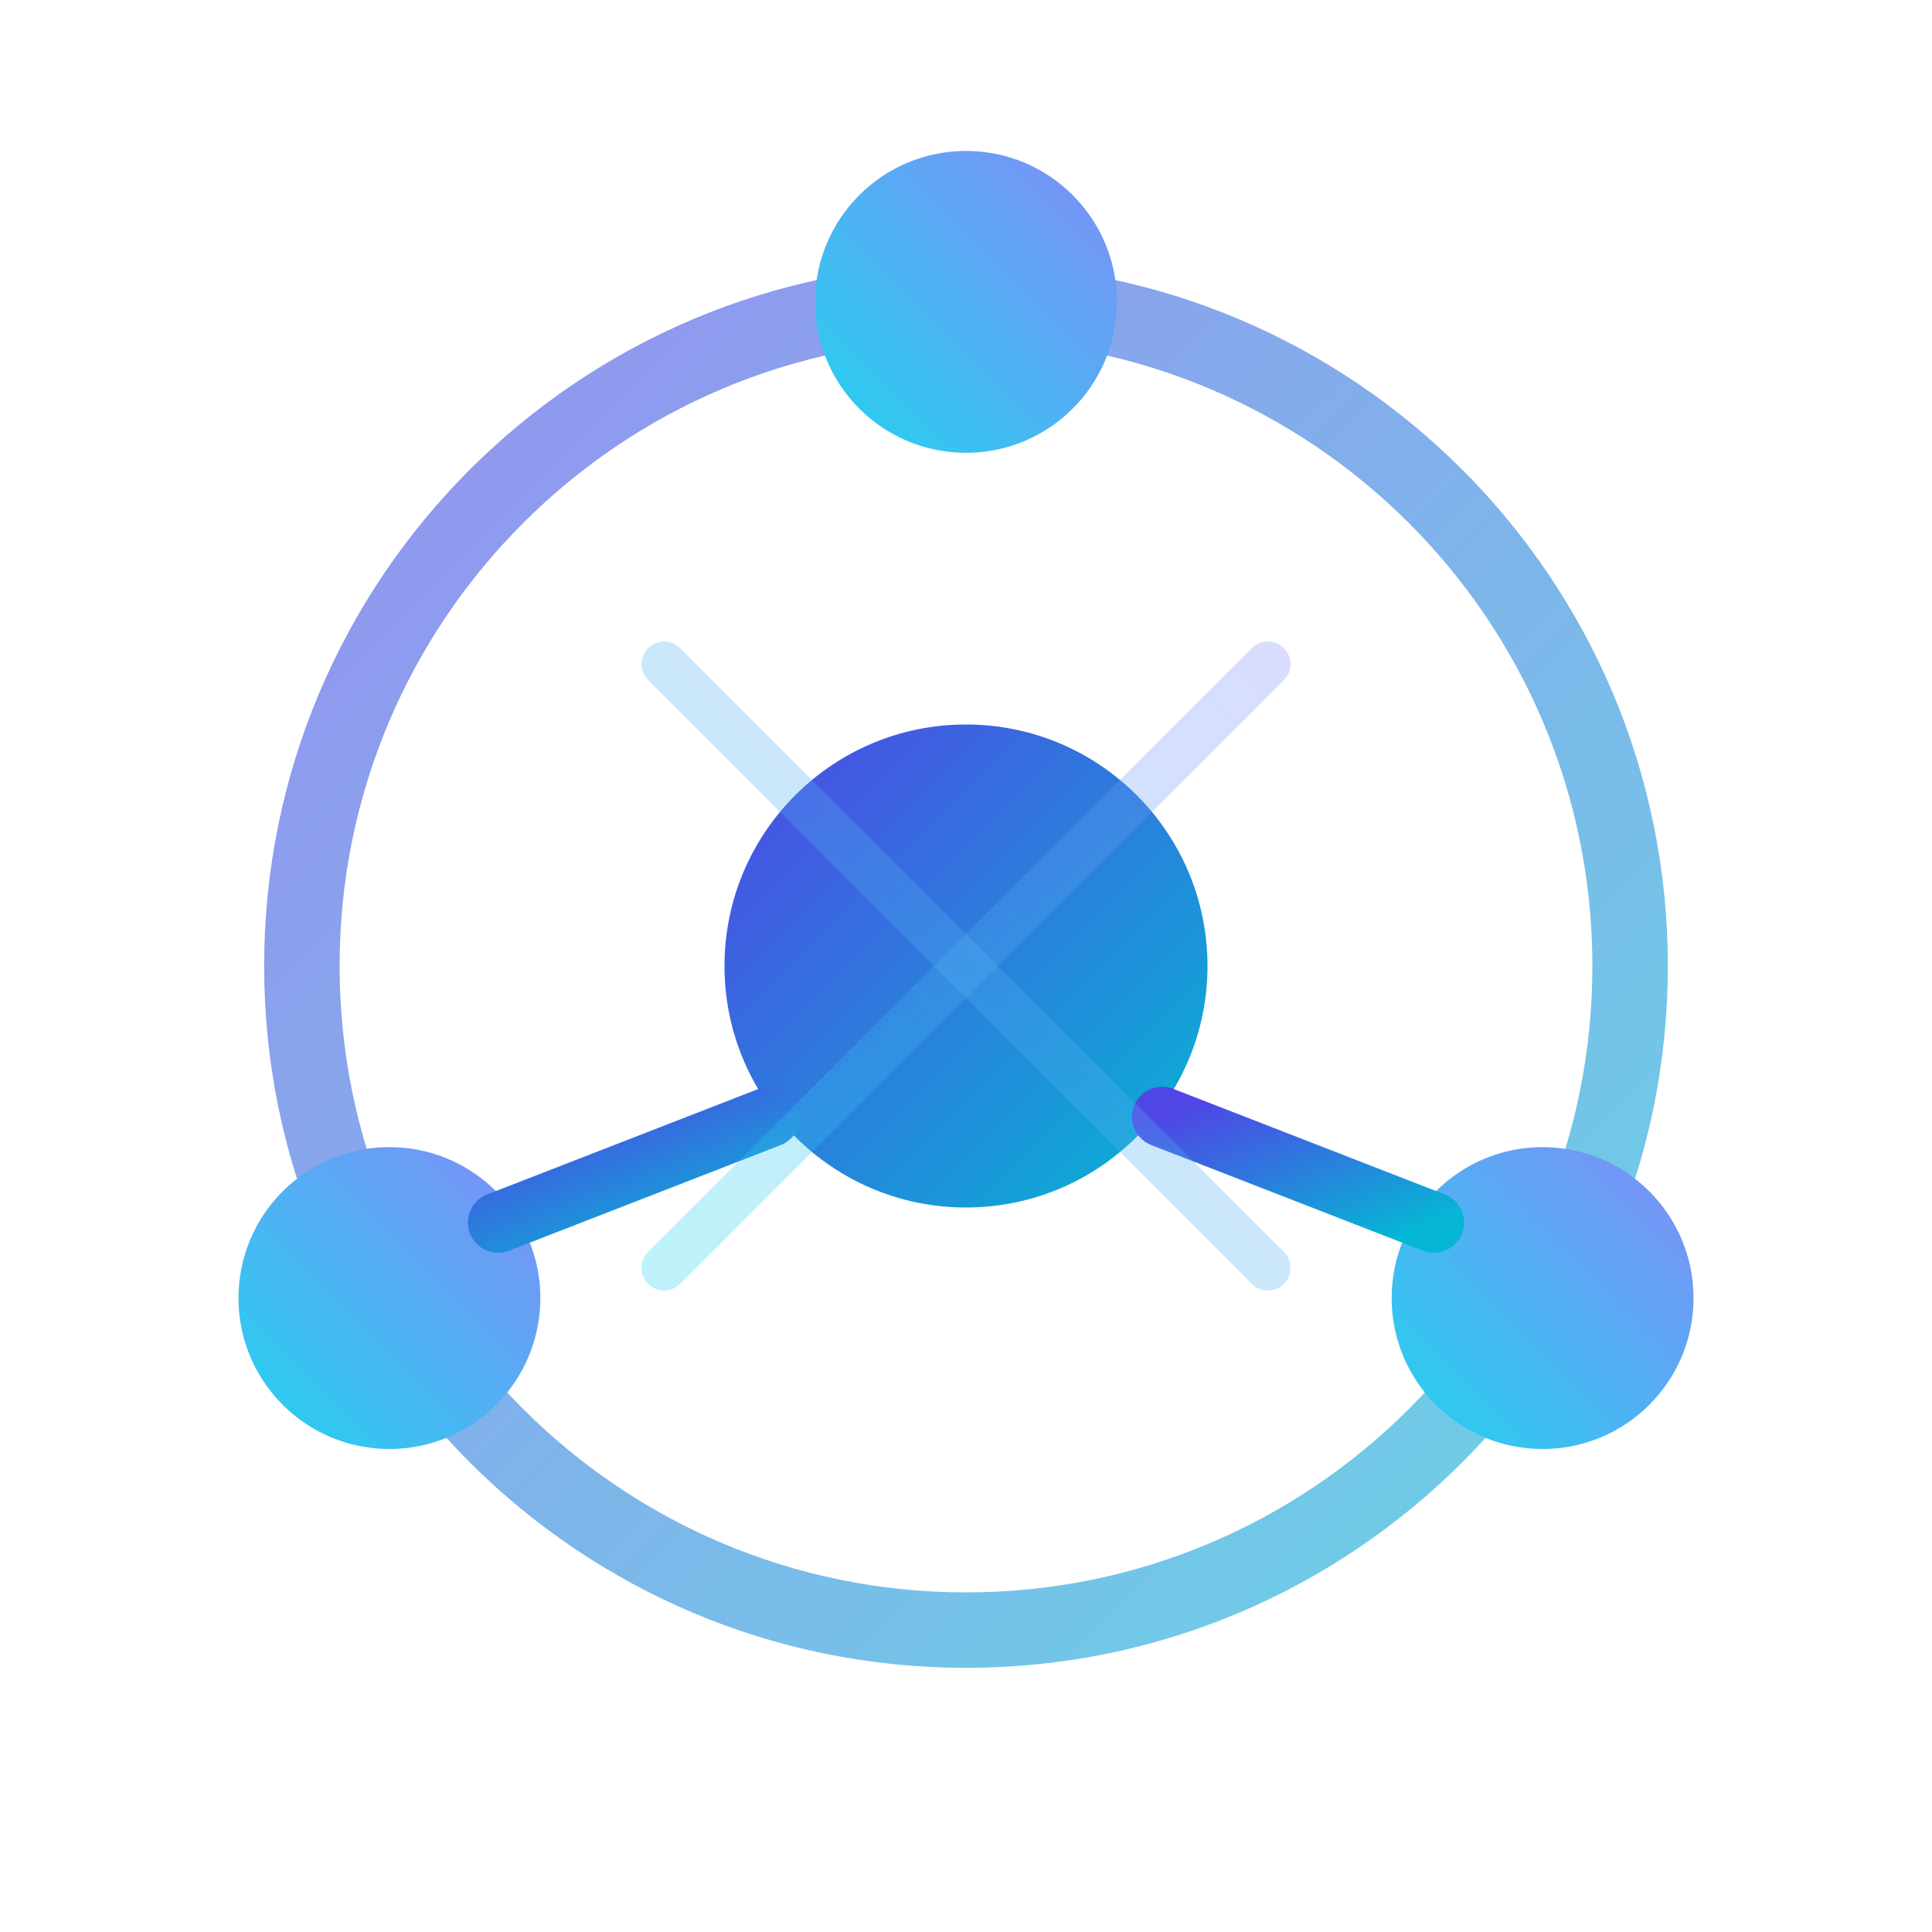
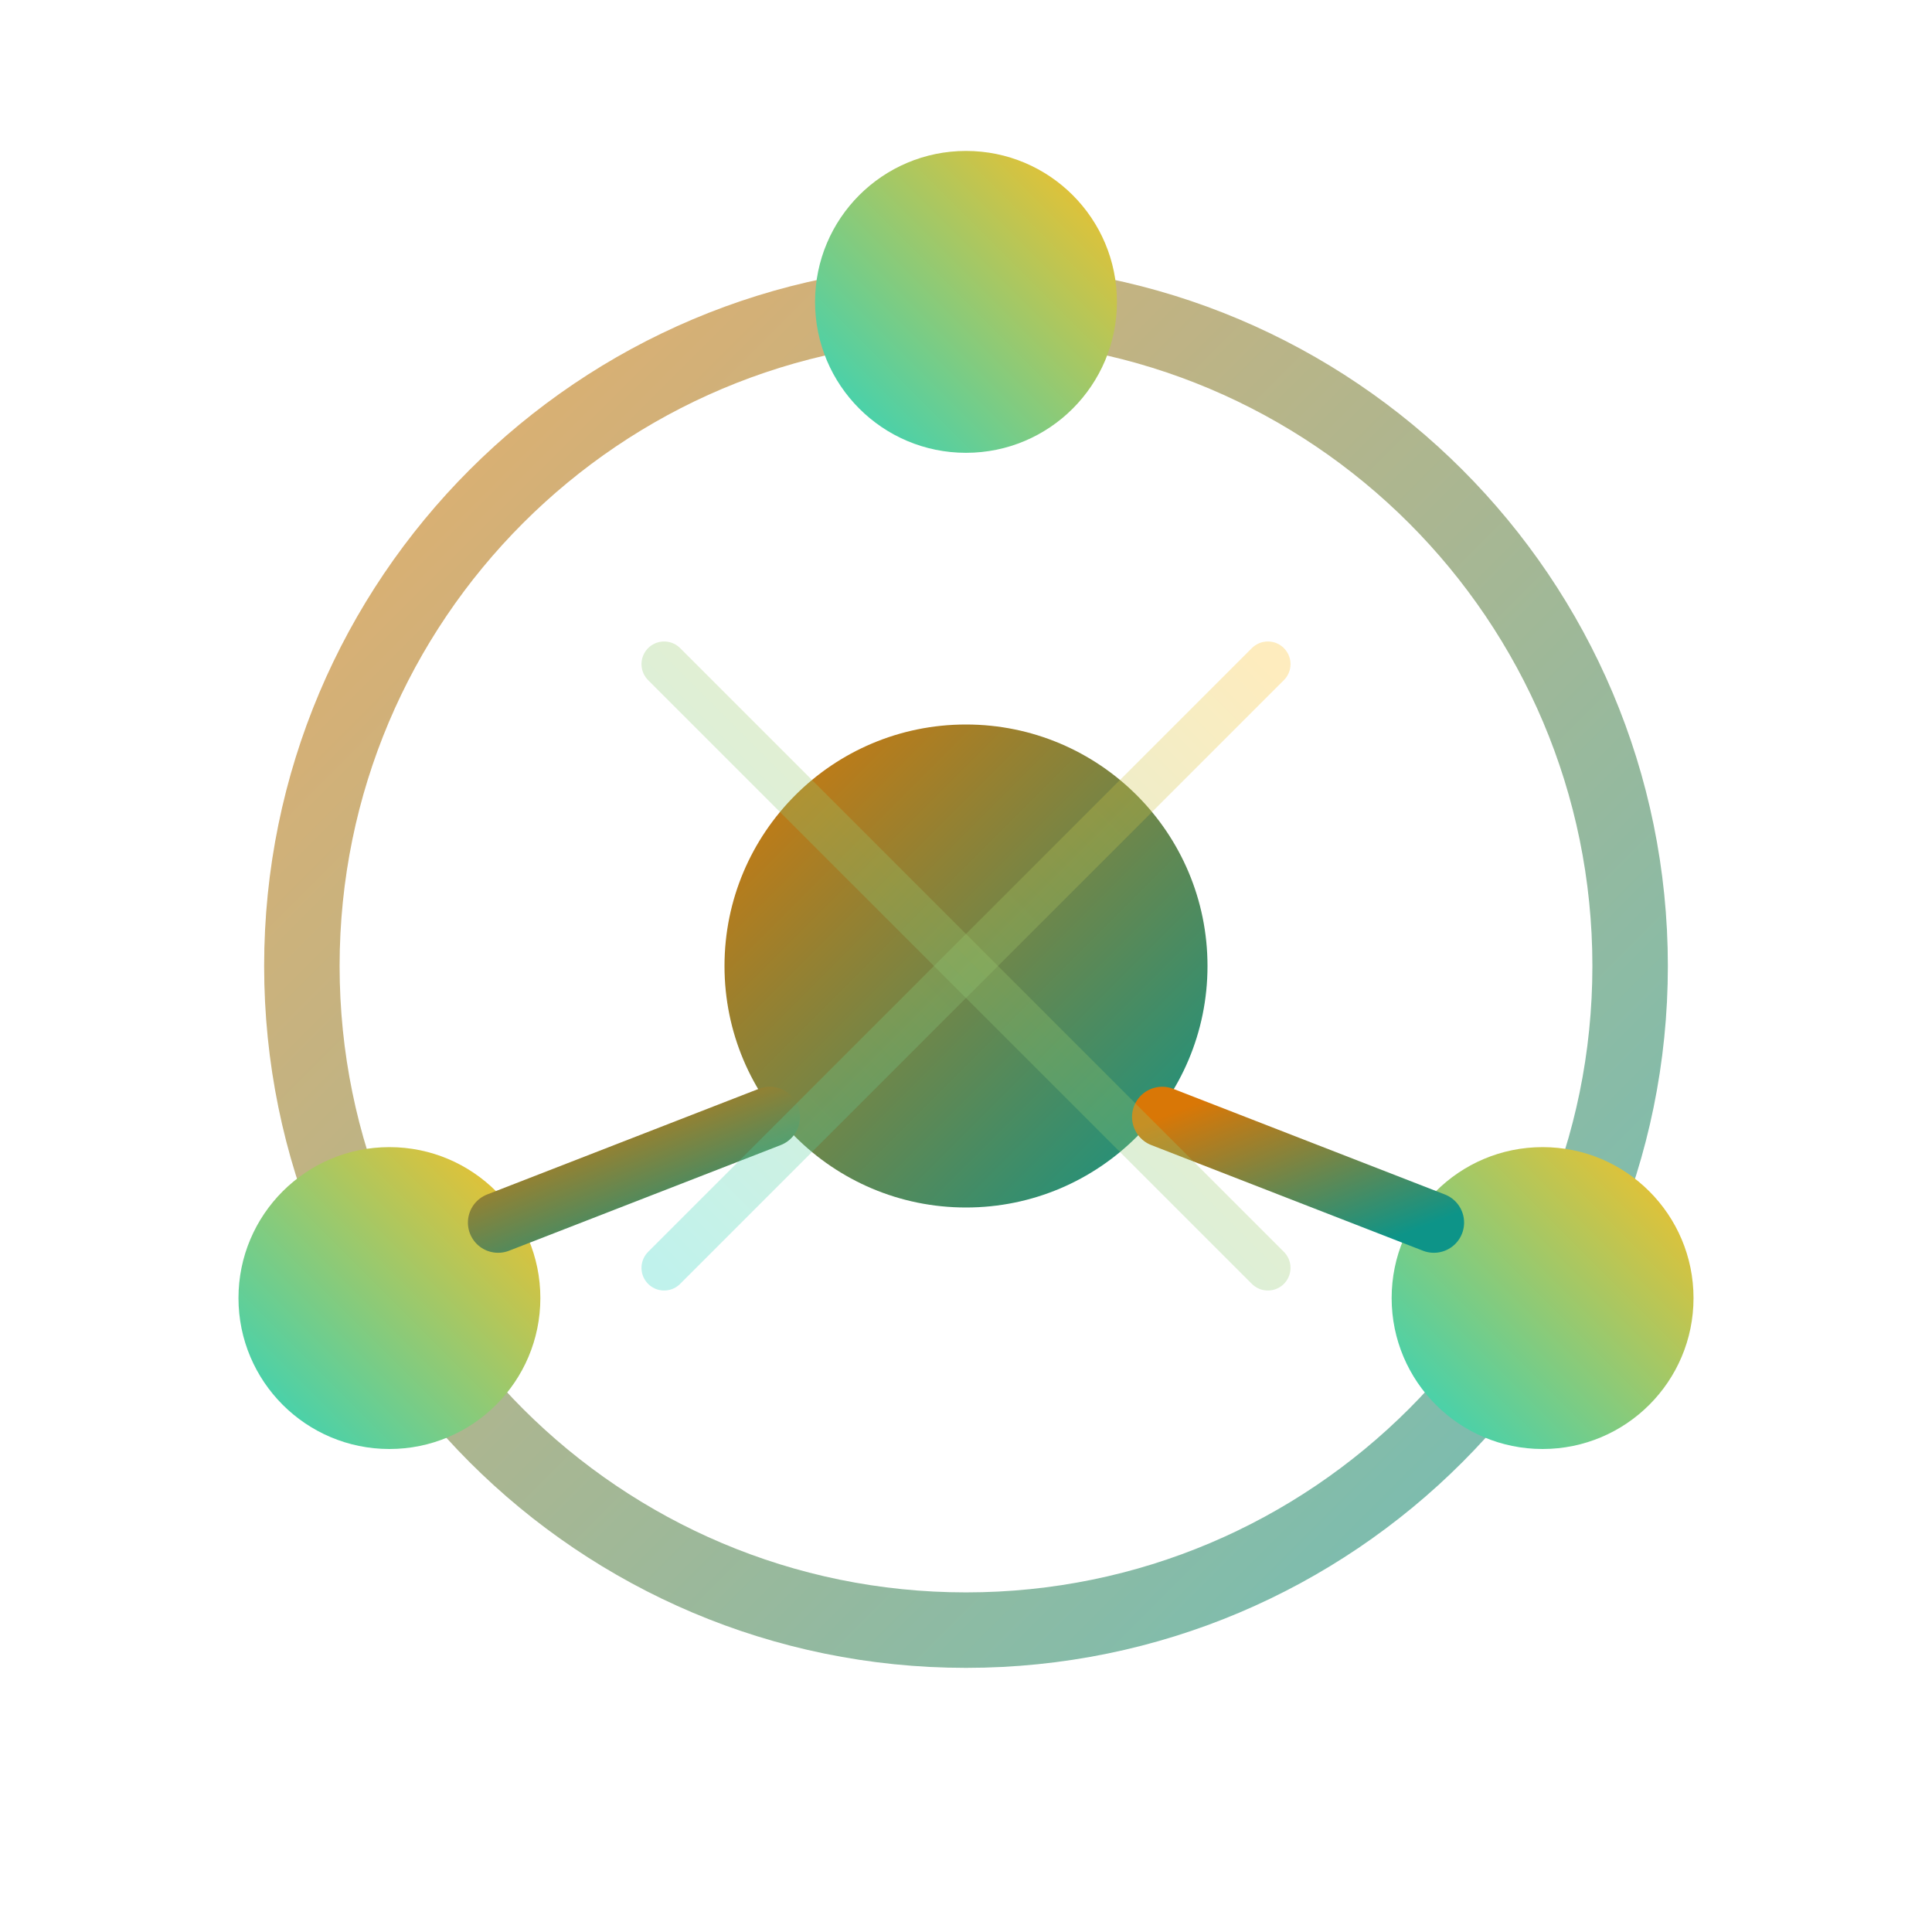
<svg xmlns="http://www.w3.org/2000/svg" viewBox="0 0 64 64" fill="none">
  <defs>
    <linearGradient id="g1" x1="0%" y1="0%" x2="100%" y2="100%">
-       <stop offset="0%" stop-color="#4F46E5" />
-       <stop offset="100%" stop-color="#06B6D4" />
+       <stop offset="0%" stop-color="#D97706" />
+       <stop offset="100%" stop-color="#0D9488" />
    </linearGradient>
    <linearGradient id="g2" x1="100%" y1="0%" x2="0%" y2="100%">
-       <stop offset="0%" stop-color="#818CF8" />
-       <stop offset="100%" stop-color="#22D3EE" />
+       <stop offset="0%" stop-color="#FBBF24" />
+       <stop offset="100%" stop-color="#2DD4BF" />
    </linearGradient>
  </defs>
  <circle cx="32" cy="32" r="8" fill="url(#g1)" />
  <circle cx="32" cy="32" r="22" stroke="url(#g1)" stroke-width="2.5" fill="none" opacity="0.6" />
  <circle cx="32" cy="10" r="5" fill="url(#g2)" />
  <circle cx="12.9" cy="43" r="5" fill="url(#g2)" />
  <circle cx="51.1" cy="43" r="5" fill="url(#g2)" />
  <line x1="32" y1="24" x2="32" y2="15" stroke="url(#g1)" stroke-width="2" stroke-linecap="round" />
  <line x1="25.5" y1="37" x2="16.5" y2="40.5" stroke="url(#g1)" stroke-width="2" stroke-linecap="round" />
  <line x1="38.5" y1="37" x2="47.5" y2="40.5" stroke="url(#g1)" stroke-width="2" stroke-linecap="round" />
  <line x1="22" y1="22" x2="42" y2="42" stroke="url(#g2)" stroke-width="1.5" stroke-linecap="round" opacity="0.3" />
  <line x1="42" y1="22" x2="22" y2="42" stroke="url(#g2)" stroke-width="1.5" stroke-linecap="round" opacity="0.3" />
</svg>
